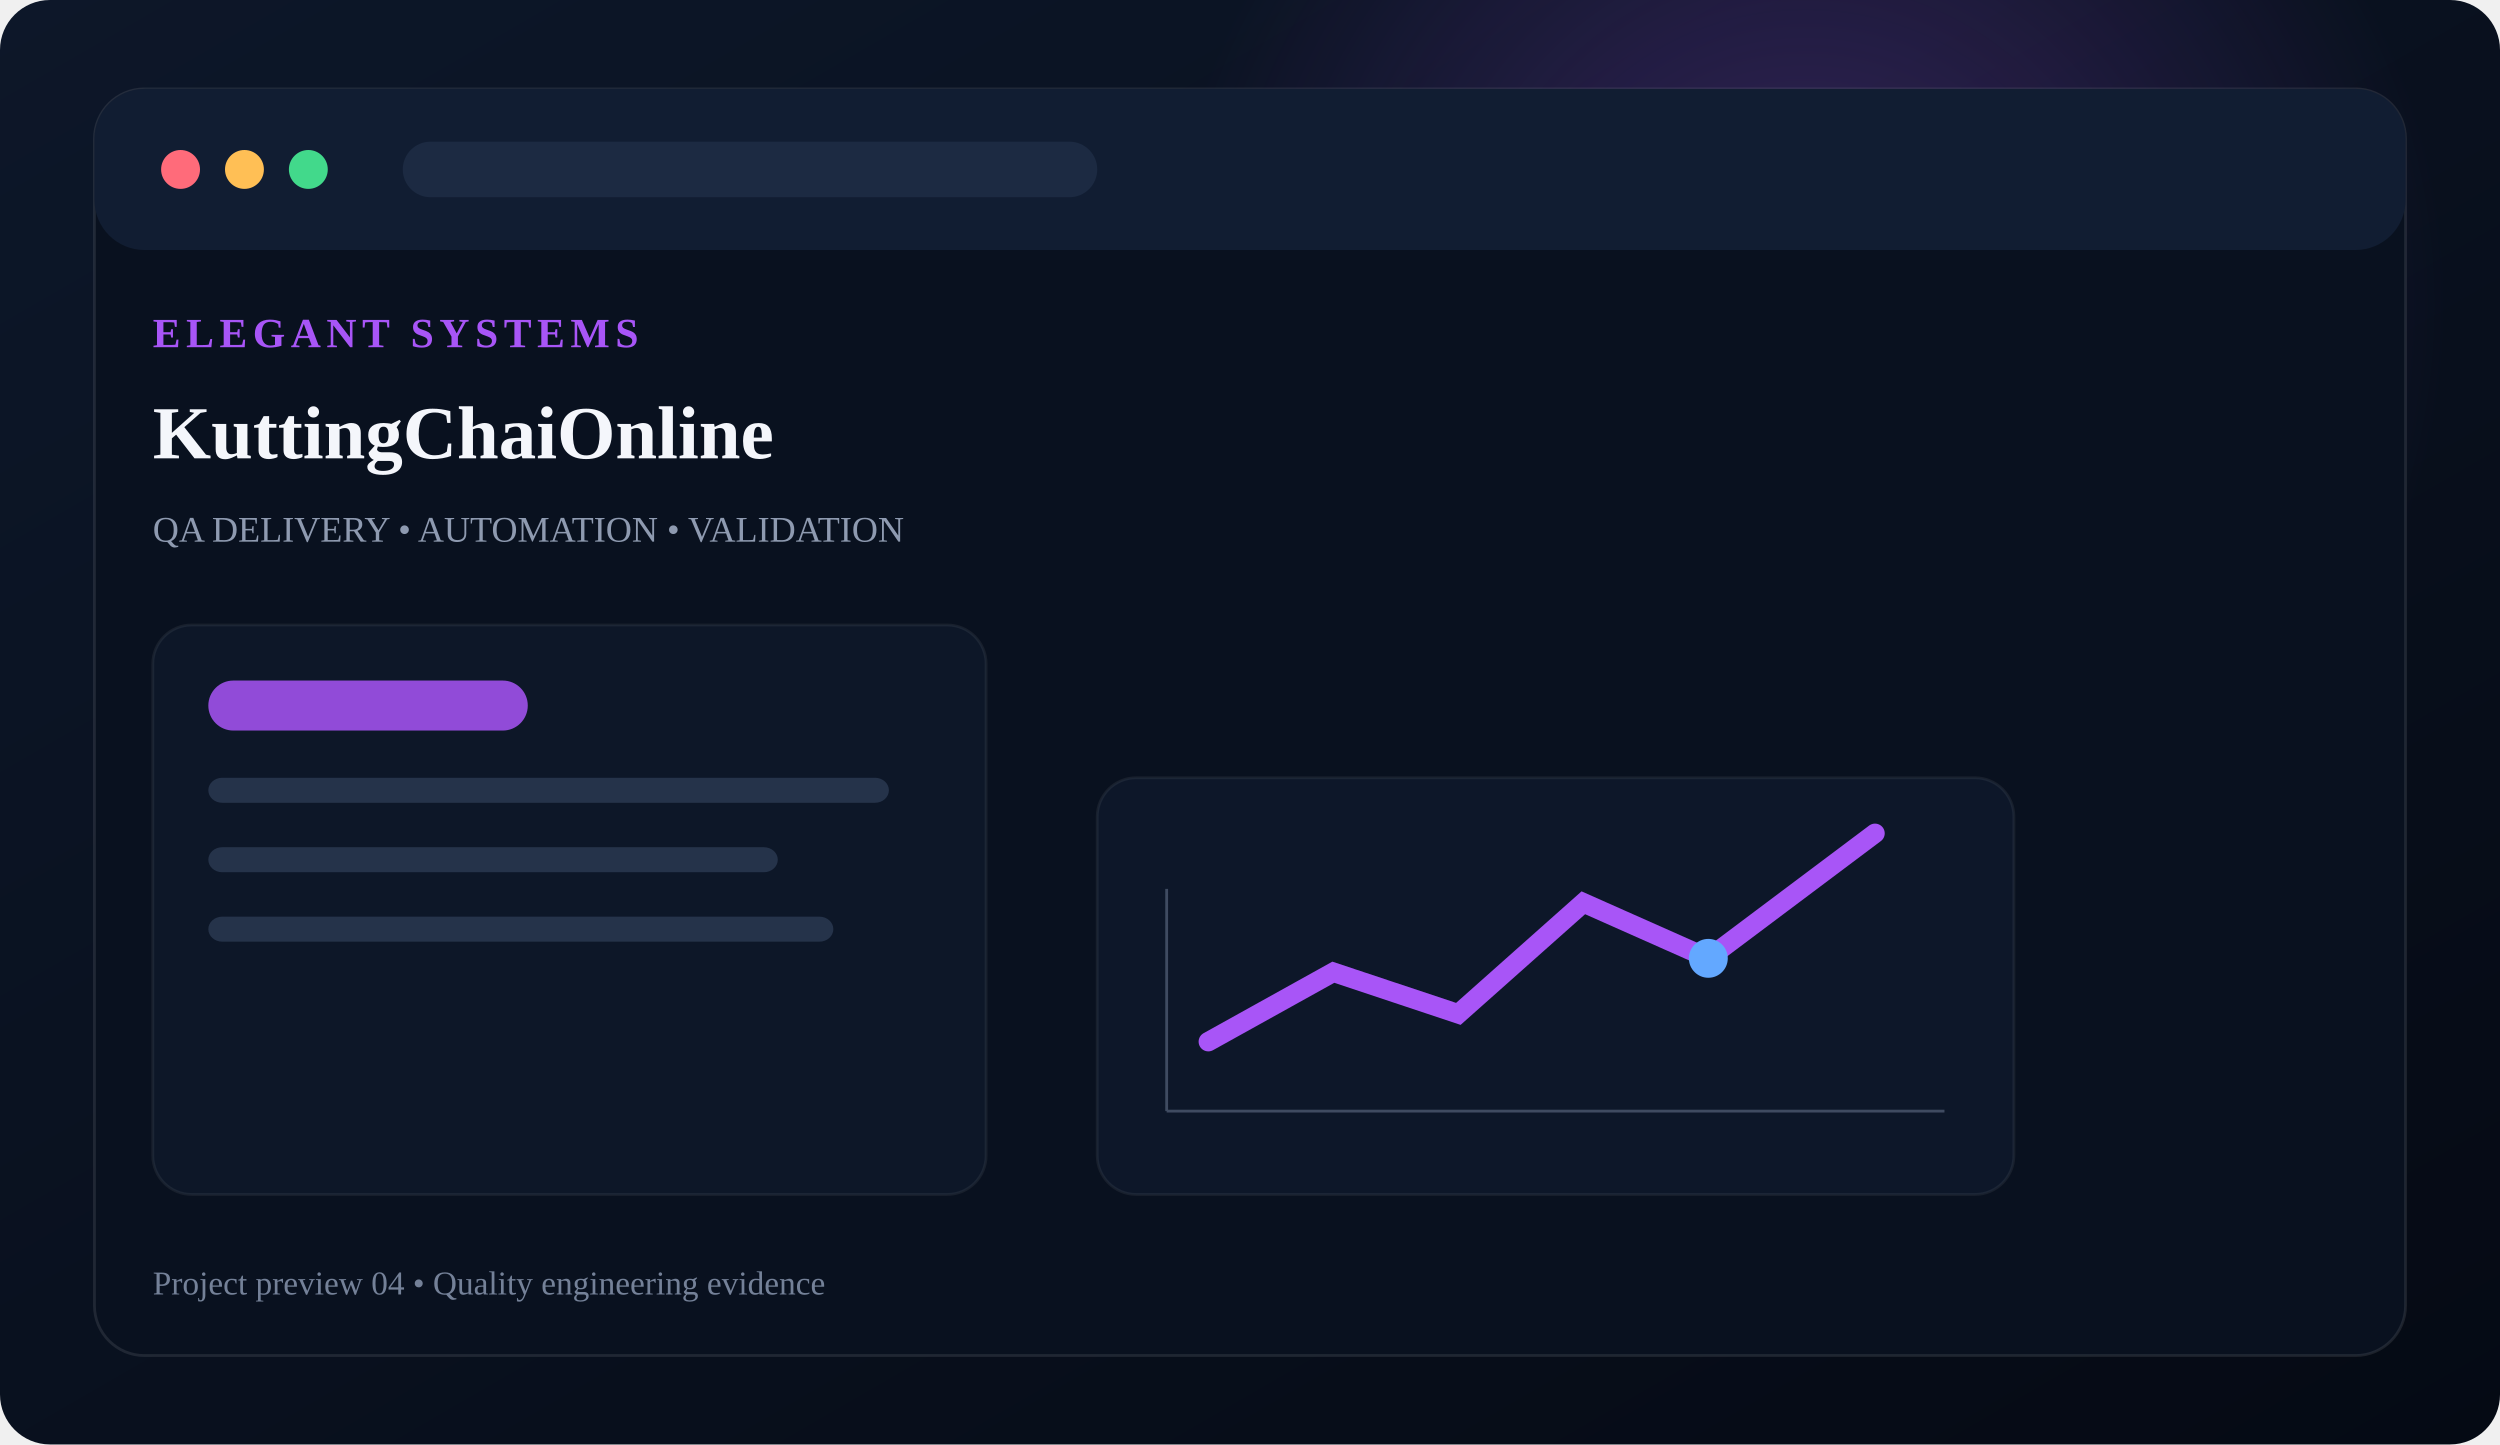
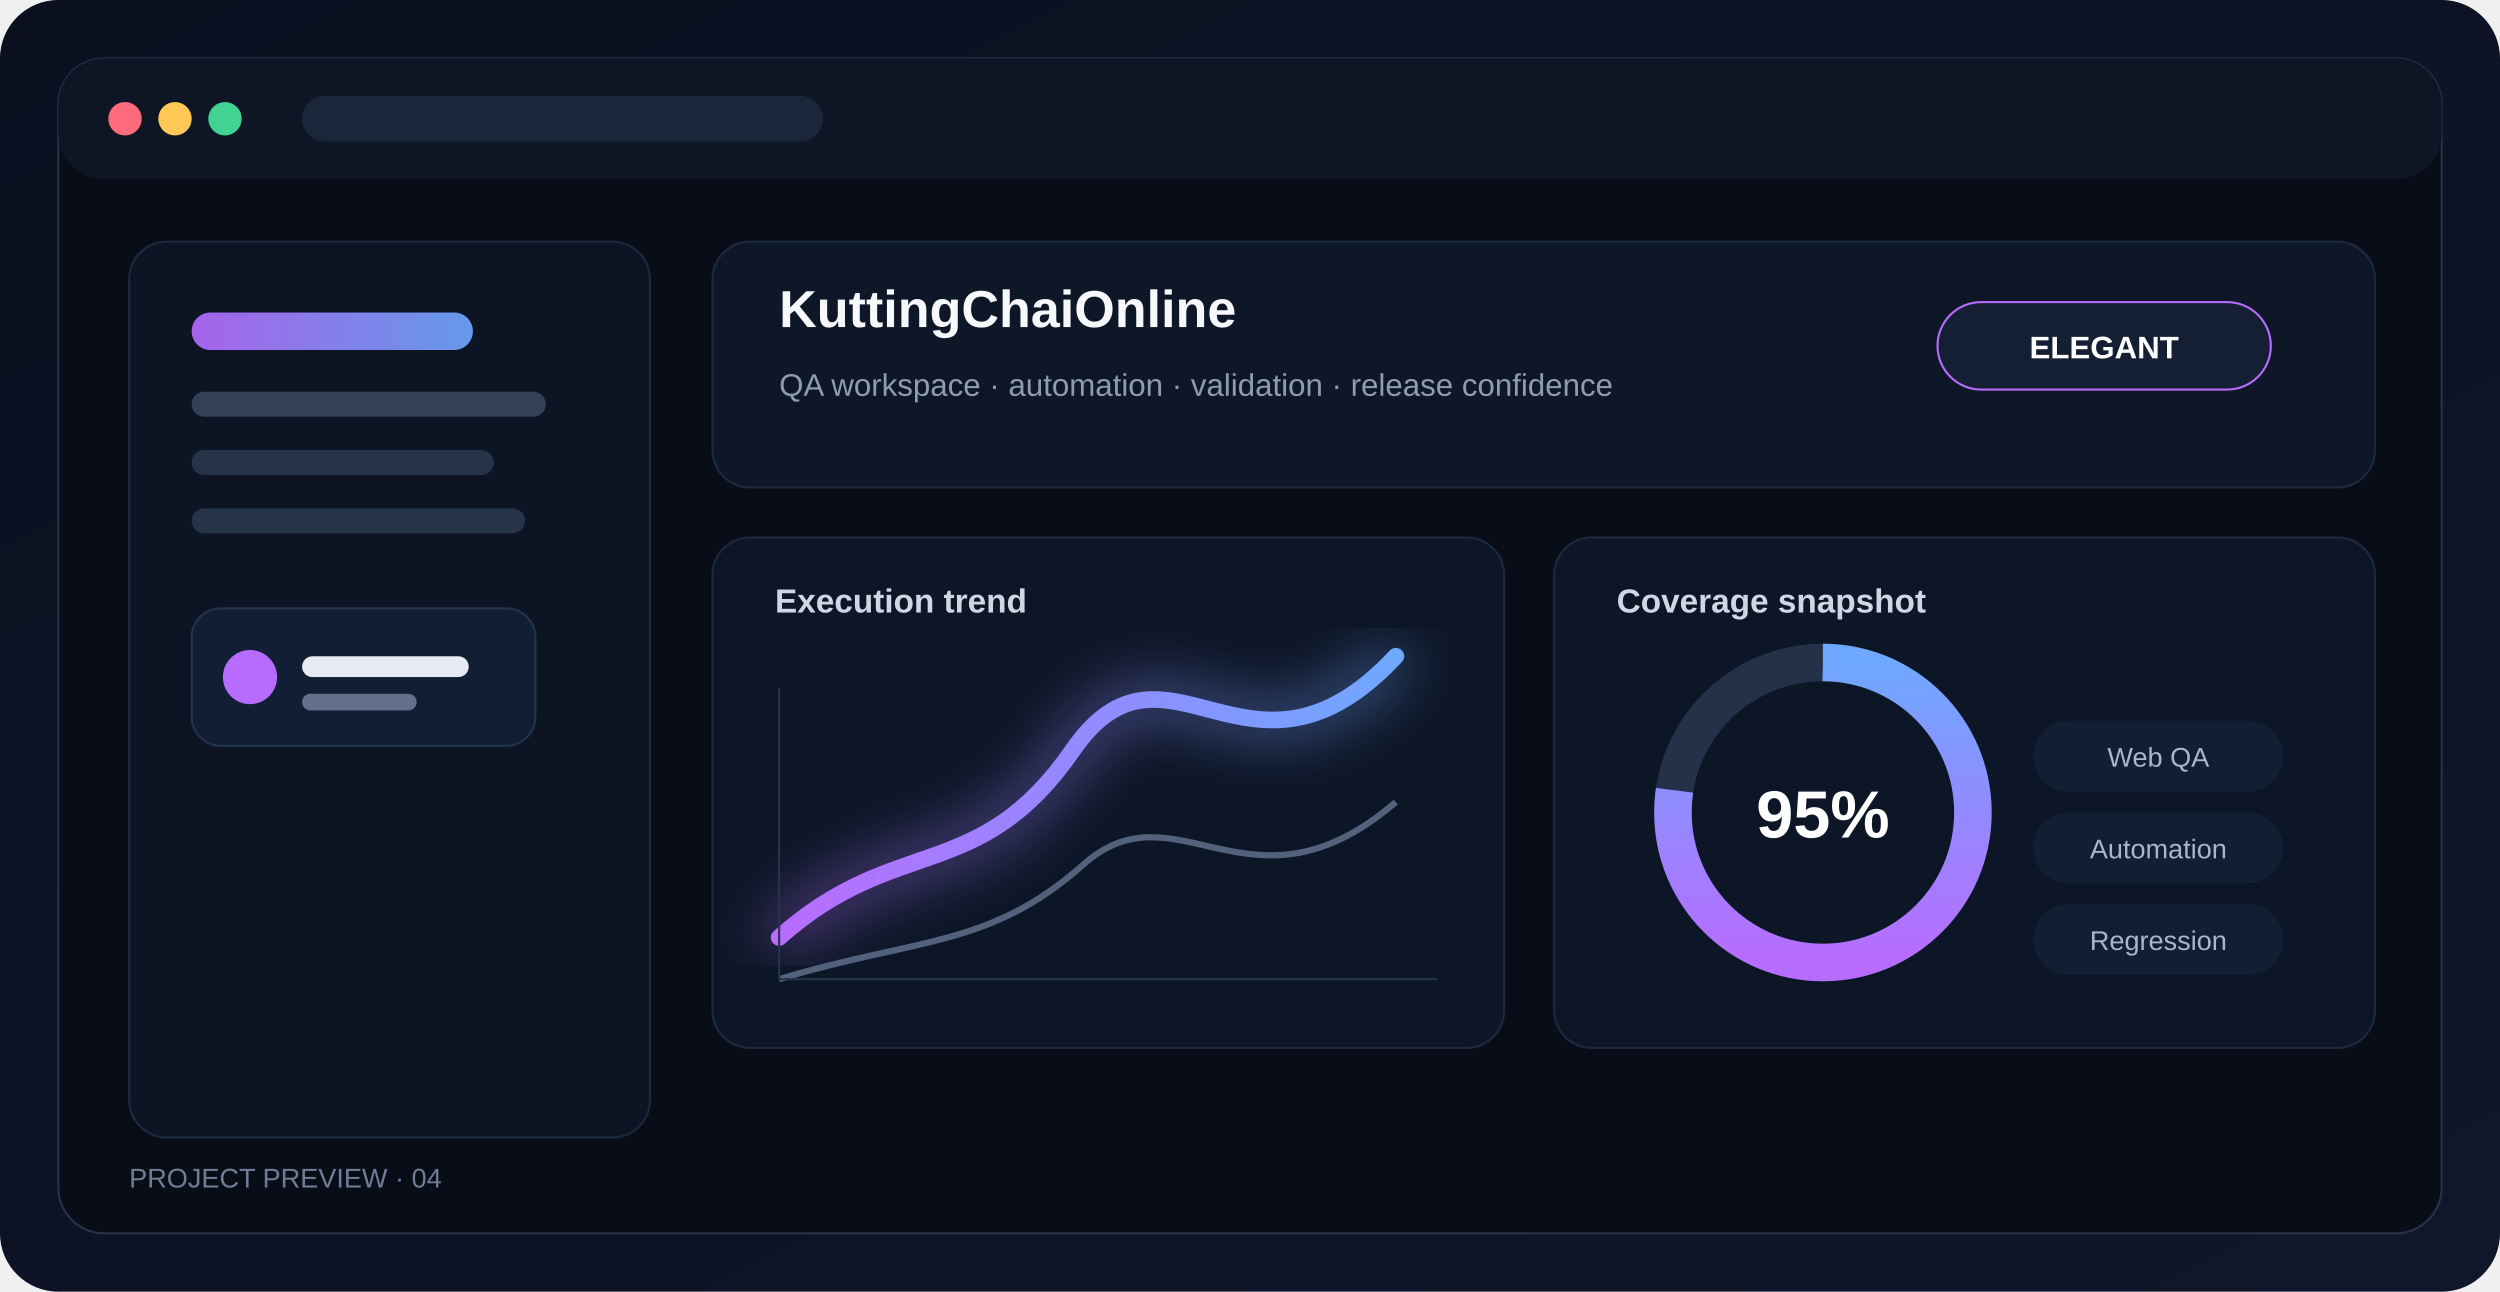
- <svg xmlns="http://www.w3.org/2000/svg" viewBox="0 0 900 520">
+ <svg xmlns="http://www.w3.org/2000/svg" viewBox="0 0 1200 620">
  <defs>
    <linearGradient id="bg" x1="0" y1="0" x2="1" y2="1">
-       <stop offset="0" stop-color="#0d1729" />
-       <stop offset="1" stop-color="#050a14" />
+       <stop stop-color="#0a1020" />
+       <stop offset="1" stop-color="#11172a" />
    </linearGradient>
-     <radialGradient id="g">
-       <stop offset="0" stop-color="#a855f7" stop-opacity=".28" />
-       <stop offset="1" stop-color="#a855f7" stop-opacity="0" />
-     </radialGradient>
+     <linearGradient id="a" x1="0" y1="0" x2="1" y2="0">
+       <stop stop-color="#b86cff" />
+       <stop offset="1" stop-color="#6ea8ff" />
+     </linearGradient>
+     <filter id="glow">
+       <feGaussianBlur stdDeviation="14" result="b" />
+       <feMerge>
+         <feMergeNode in="b" />
+         <feMergeNode in="SourceGraphic" />
+       </feMerge>
+     </filter>
  </defs>
-   <rect width="900" height="520" rx="18" fill="url(#bg)" />
-   <circle cx="650" cy="110" r="230" fill="url(#g)" />
-   <rect x="34" y="32" width="832" height="456" rx="18" fill="#09111f" stroke="#ffffff18" />
-   <rect x="34" y="32" width="832" height="58" rx="18" fill="#111d32" />
-   <circle cx="65" cy="61" r="7" fill="#ff6b7a" />
-   <circle cx="88" cy="61" r="7" fill="#ffbf55" />
-   <circle cx="111" cy="61" r="7" fill="#42d98b" />
-   <rect x="145" y="51" width="250" height="20" rx="10" fill="#1c2a42" />
-   <text x="55" y="125" fill="#a855f7" font-size="15" font-weight="800" letter-spacing="2">ELEGANT SYSTEMS</text>
-   <text x="55" y="165" fill="#f4f6fb" font-size="27" font-weight="800">KuttingChaiOnline</text>
-   <text x="55" y="195" fill="#8e9ab0" font-size="13">QA DELIVERY • AUTOMATION • VALIDATION</text>
-   <rect x="55" y="225" width="300" height="205" rx="14" fill="#0d1728" stroke="#ffffff10" />
-   <rect x="75" y="245" width="115" height="18" rx="9" fill="#a855f7" opacity=".85" />
-   <rect x="75" y="280" width="245" height="9" rx="5" fill="#25334a" />
-   <rect x="75" y="305" width="205" height="9" rx="5" fill="#25334a" />
-   <rect x="75" y="330" width="225" height="9" rx="5" fill="#25334a" />
-   <rect x="395" y="280" width="330" height="150" rx="14" fill="#0d1729" stroke="#ffffff10" />
-   <path d="M420 400V320M420 400H700" stroke="#71809a" opacity=".5" />
-   <polyline points="435,375 480,350 525,365 570,325 615,345 675,300" fill="none" stroke="#a855f7" stroke-width="7" stroke-linecap="round" />
-   <circle cx="615" cy="345" r="7" fill="#63a8ff" />
-   <text x="55" y="466" fill="#748198" font-size="12">Project preview 04 • Quality engineering evidence</text>
+   <rect width="1200" height="620" rx="28" fill="url(#bg)" />
+   <rect x="28" y="28" width="1144" height="564" rx="22" fill="#080d18" stroke="#26334a" />
+   <rect x="28" y="28" width="1144" height="58" rx="22" fill="#0e1625" />
+   <circle cx="60" cy="57" r="8" fill="#ff6b7a" />
+   <circle cx="84" cy="57" r="8" fill="#ffc857" />
+   <circle cx="108" cy="57" r="8" fill="#42d392" />
+   <rect x="145" y="46" width="250" height="22" rx="11" fill="#1a2639" />
+   <rect x="62" y="116" width="250" height="430" rx="18" fill="#0d1524" stroke="#1c2a40" />
+   <rect x="92" y="150" width="135" height="18" rx="9" fill="url(#a)" opacity=".9" />
+   <rect x="92" y="188" width="170" height="12" rx="6" fill="#334158" />
+   <rect x="92" y="216" width="145" height="12" rx="6" fill="#26344a" />
+   <rect x="92" y="244" width="160" height="12" rx="6" fill="#26344a" />
+   <rect x="92" y="292" width="165" height="66" rx="14" fill="#111e33" stroke="#23344e" />
+   <circle cx="120" cy="325" r="13" fill="#b86cff" />
+   <rect x="145" y="315" width="80" height="10" rx="5" fill="#e6eaf2" />
+   <rect x="145" y="333" width="55" height="8" rx="4" fill="#63708a" />
+   <rect x="342" y="116" width="798" height="118" rx="18" fill="#0e1728" stroke="#1c2a40" />
+   <text x="374" y="157" fill="#f7f8fc" font-family="Arial, sans-serif" font-size="25" font-weight="700">KuttingChaiOnline</text>
+   <text x="374" y="190" fill="#8f9bb0" font-family="Arial, sans-serif" font-size="15">QA workspace · automation · validation · release confidence</text>
+   <rect x="930" y="145" width="160" height="42" rx="21" fill="#151f34" stroke="#b86cff" />
+   <text x="1010" y="172" text-anchor="middle" fill="#fff" font-family="Arial, sans-serif" font-size="15" font-weight="700">ELEGANT</text>
+   <rect x="342" y="258" width="380" height="245" rx="18" fill="#0d1627" stroke="#1c2a40" />
+   <text x="372" y="294" fill="#cfd6e4" font-family="Arial, sans-serif" font-size="16" font-weight="700">Execution trend</text>
+   <path d="M374 450 C430 400,470 425,515 360 S600 390,670 315" fill="none" stroke="url(#a)" stroke-width="8" stroke-linecap="round" filter="url(#glow)" />
+   <path d="M374 470 C440 450,475 455,520 415 S600 445,670 385" fill="none" stroke="#52627c" stroke-width="3" />
+   <line x1="374" y1="470" x2="690" y2="470" stroke="#26344b" />
+   <line x1="374" y1="330" x2="374" y2="470" stroke="#26344b" />
+   <rect x="746" y="258" width="394" height="245" rx="18" fill="#0d1627" stroke="#1c2a40" />
+   <text x="776" y="294" fill="#cfd6e4" font-family="Arial, sans-serif" font-size="16" font-weight="700">Coverage snapshot</text>
+   <circle cx="875" cy="390" r="72" fill="none" stroke="#243149" stroke-width="18" />
+   <circle cx="875" cy="390" r="72" fill="none" stroke="url(#a)" stroke-width="18" stroke-dasharray="350 452" transform="rotate(-90 875 390)" />
+   <text x="875" y="402" text-anchor="middle" fill="#fff" font-family="Arial, sans-serif" font-size="32" font-weight="800">95%</text>
+   <rect x="976" y="346" width="120" height="34" rx="17" fill="#111e33" />
+   <text x="1036" y="368" text-anchor="middle" fill="#aab6c9" font-family="Arial, sans-serif" font-size="13">Web QA</text>
+   <rect x="976" y="390" width="120" height="34" rx="17" fill="#111e33" />
+   <text x="1036" y="412" text-anchor="middle" fill="#aab6c9" font-family="Arial, sans-serif" font-size="13">Automation</text>
+   <rect x="976" y="434" width="120" height="34" rx="17" fill="#111e33" />
+   <text x="1036" y="456" text-anchor="middle" fill="#aab6c9" font-family="Arial, sans-serif" font-size="13">Regression</text>
+   <text x="62" y="570" fill="#6f7e96" font-family="Arial, sans-serif" font-size="13">PROJECT PREVIEW · 04</text>
</svg>
